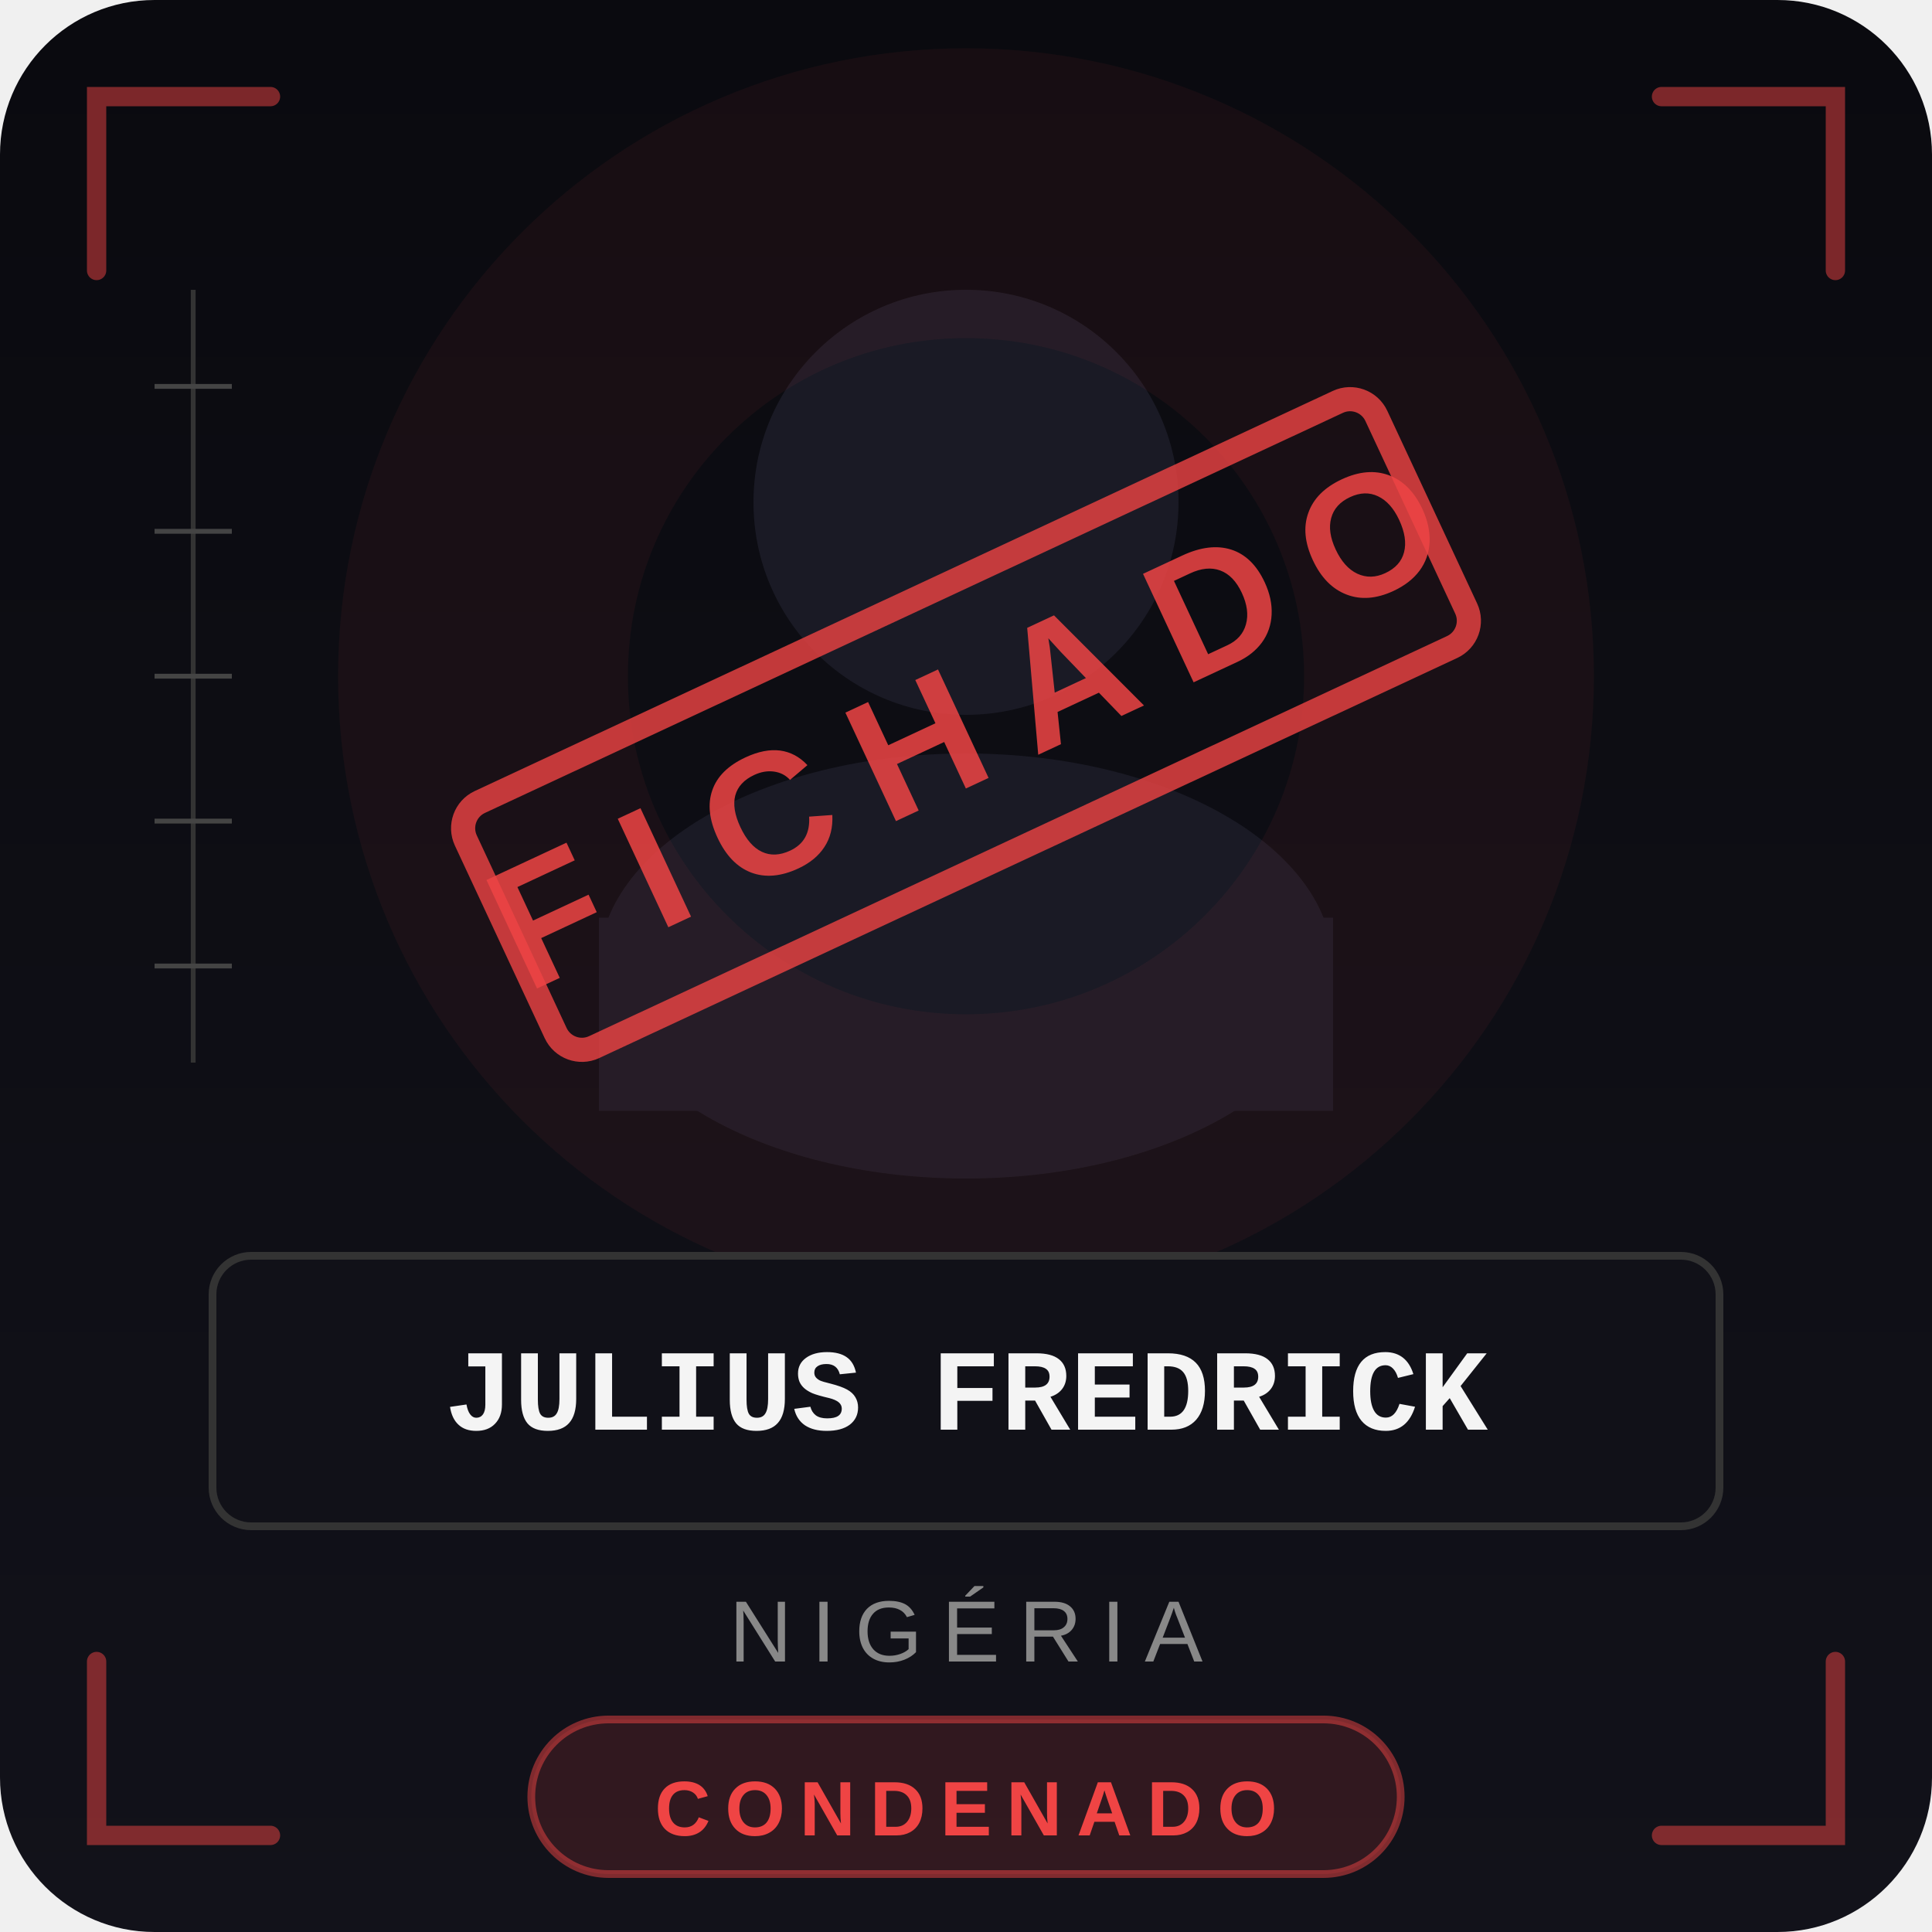
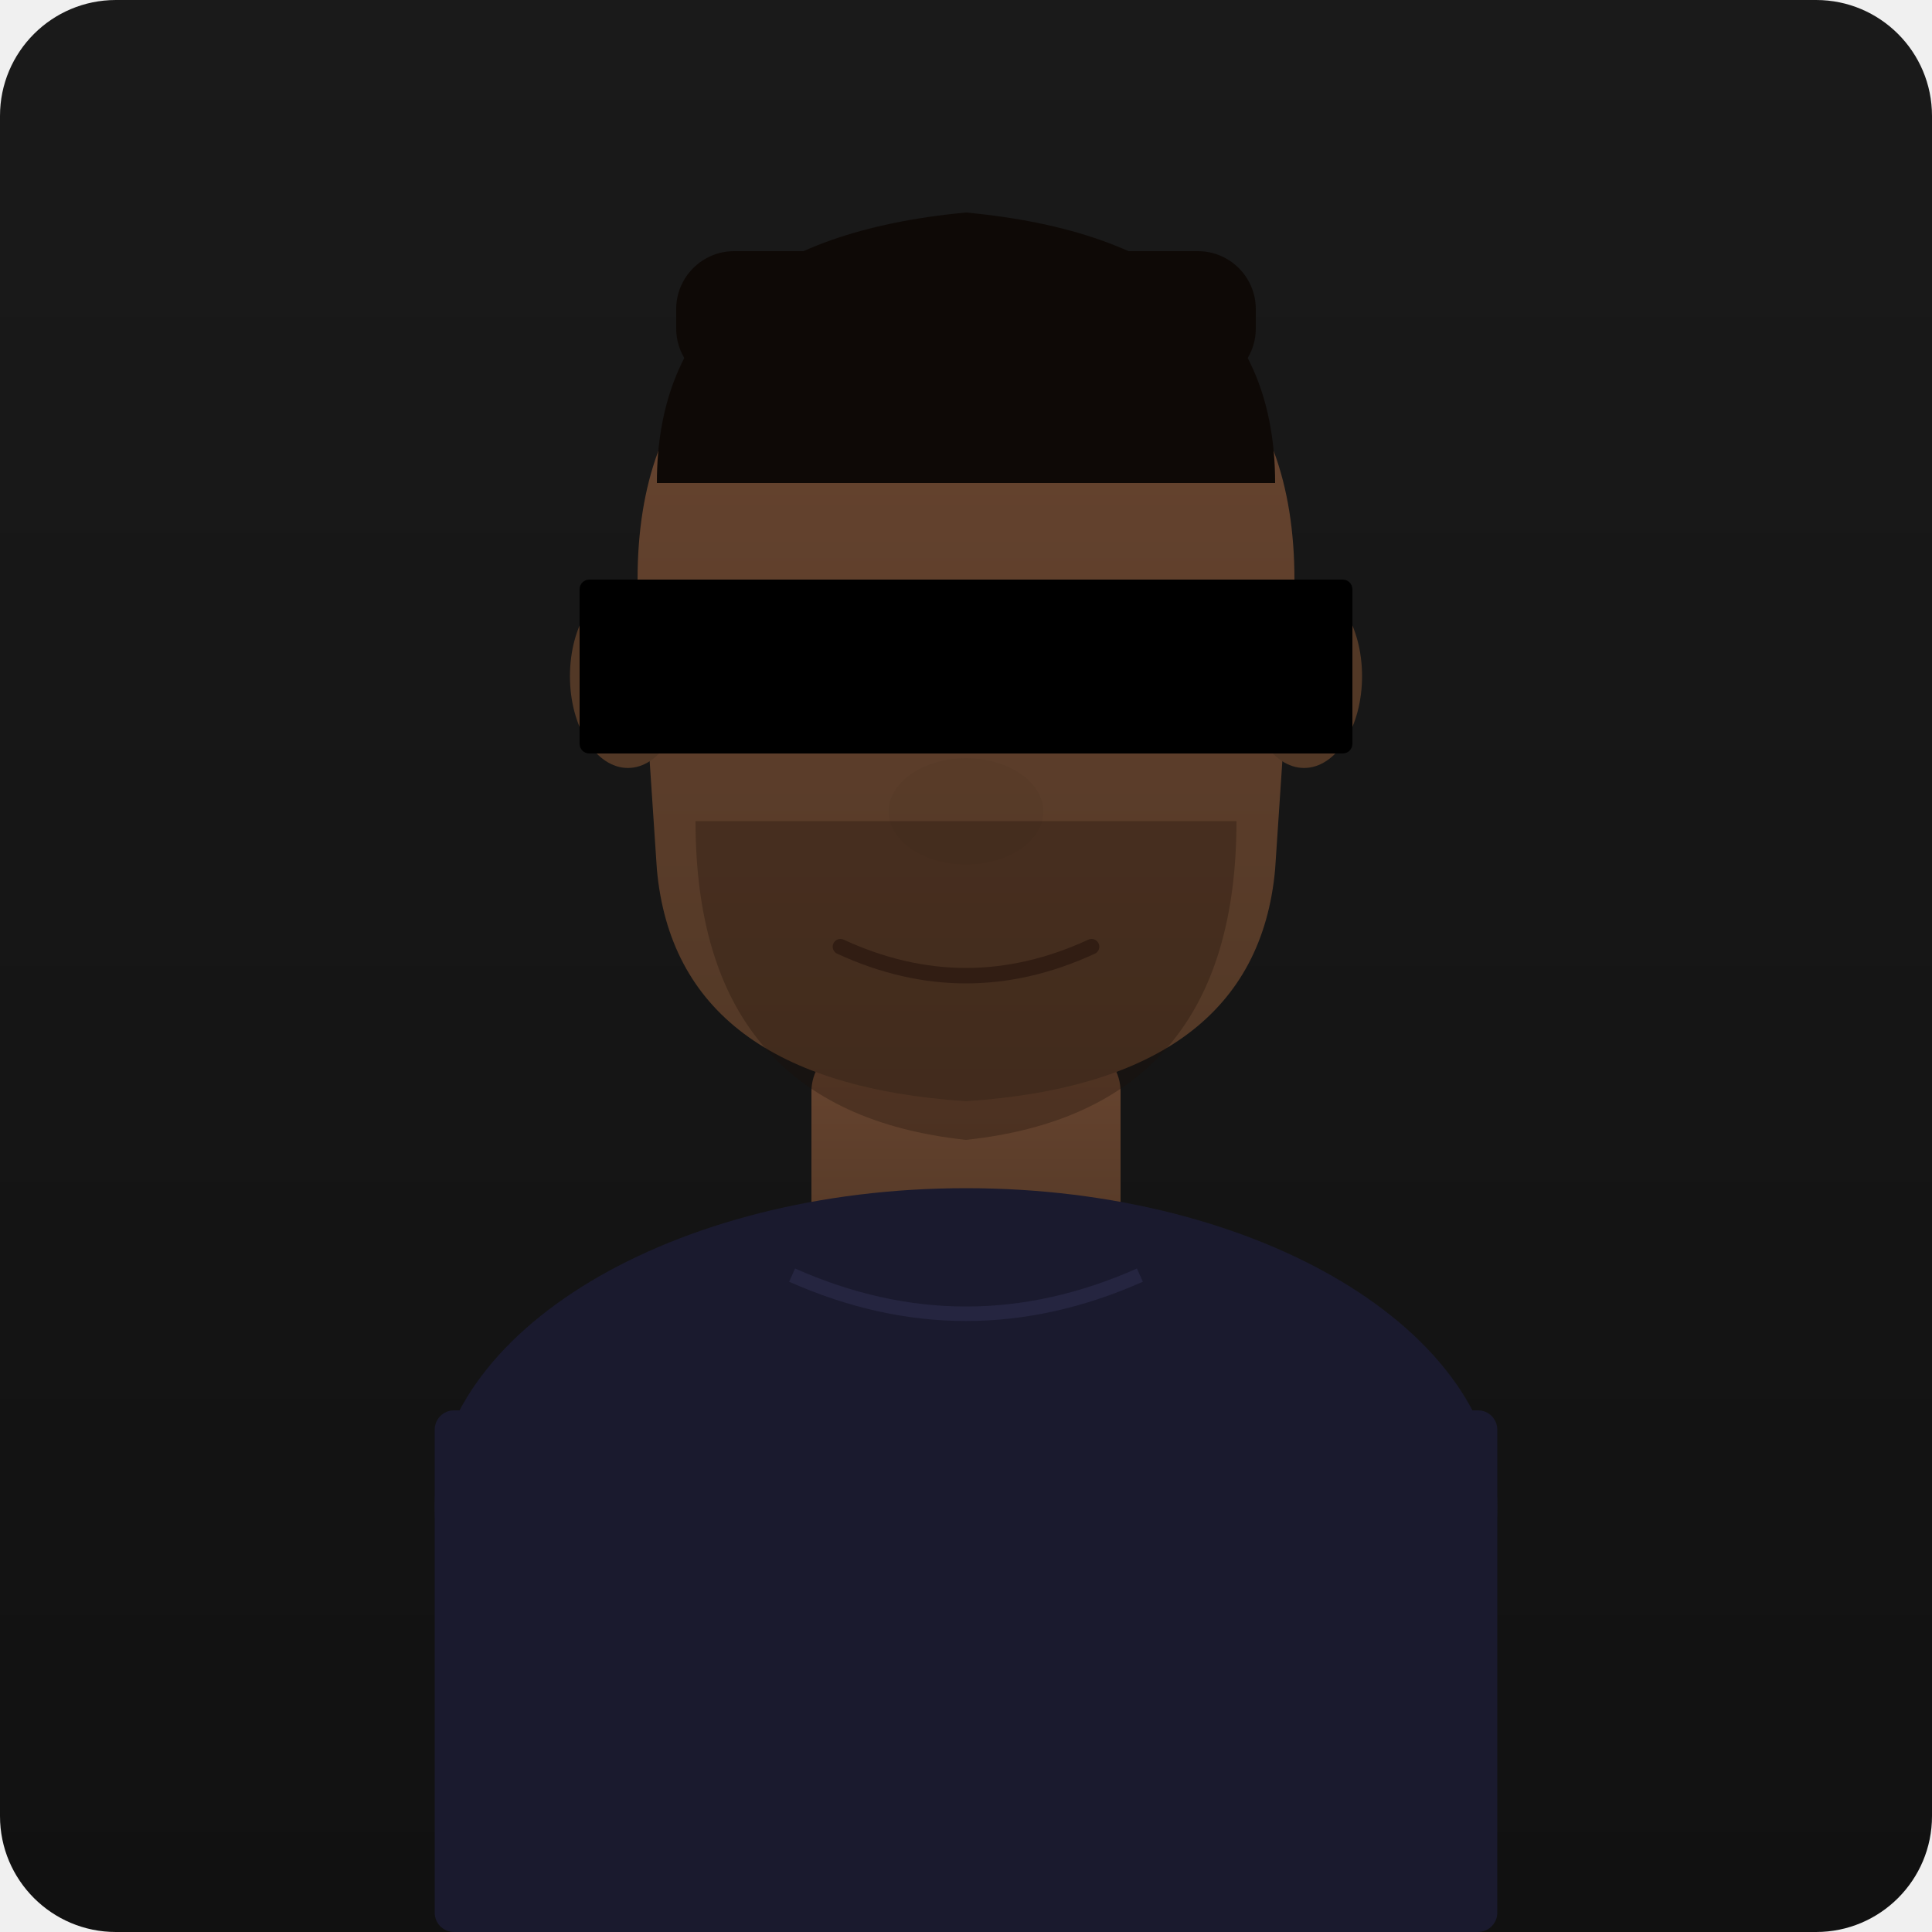
<svg xmlns="http://www.w3.org/2000/svg" width="200" height="200" viewBox="0 0 200 200">
  <defs>
    <linearGradient id="bg" x1="0" y1="0" x2="0" y2="1">
-       <stop offset="0%" stop-color="#0a0a0f" />
-       <stop offset="100%" stop-color="#12121a" />
+       <stop offset="0%" stop-color="#1a1a1a" />
+       <stop offset="100%" stop-color="#111" />
+     </linearGradient>
+     <linearGradient id="skin" x1="0.5" y1="0" x2="0.5" y2="1">
+       <stop offset="0%" stop-color="#694530" />
+       <stop offset="100%" stop-color="#523826" />
    </linearGradient>
  </defs>
-   <rect width="200" height="200" fill="url(#bg)" rx="16" />
-   <line x1="20" y1="30" x2="20" y2="110" stroke="#333" stroke-width="0.5" />
-   <line x1="16" y1="40" x2="24" y2="40" stroke="#444" stroke-width="0.5" />
-   <line x1="16" y1="55" x2="24" y2="55" stroke="#444" stroke-width="0.5" />
-   <line x1="16" y1="70" x2="24" y2="70" stroke="#444" stroke-width="0.5" />
-   <line x1="16" y1="85" x2="24" y2="85" stroke="#444" stroke-width="0.5" />
-   <line x1="16" y1="100" x2="24" y2="100" stroke="#444" stroke-width="0.5" />
-   <circle cx="100" cy="52" r="22" fill="#1a1a25" />
-   <ellipse cx="100" cy="100" rx="38" ry="22" fill="#1a1a25" />
-   <rect x="62" y="95" width="76" height="20" fill="#1a1a25" />
-   <circle cx="100" cy="70" r="50" fill="none" stroke="#ef4444" stroke-opacity="0.06" stroke-width="30" />
-   <path d="M10 28 L10 10 L28 10" fill="none" stroke="#ef4444" stroke-opacity="0.5" stroke-width="2" stroke-linecap="round" />
-   <path d="M172 10 L190 10 L190 28" fill="none" stroke="#ef4444" stroke-opacity="0.5" stroke-width="2" stroke-linecap="round" />
-   <path d="M10 172 L10 190 L28 190" fill="none" stroke="#ef4444" stroke-opacity="0.5" stroke-width="2" stroke-linecap="round" />
-   <path d="M172 190 L190 190 L190 172" fill="none" stroke="#ef4444" stroke-opacity="0.5" stroke-width="2" stroke-linecap="round" />
-   <g transform="translate(100,75) rotate(-25)">
-     <rect x="-52" y="-14" width="104" height="28" rx="3" fill="none" stroke="#ef4444" stroke-width="2.5" stroke-opacity="0.8" />
-     <text x="0" y="6" text-anchor="middle" font-family="Arial Black,Arial,sans-serif" font-size="18" font-weight="900" fill="#ef4444" fill-opacity="0.85" letter-spacing="4">FICHADO</text>
-   </g>
-   <rect x="22" y="130" width="156" height="28" rx="4" fill="#111118" stroke="#333" stroke-width="0.8" />
-   <text x="100" y="148" text-anchor="middle" font-family="Courier New,monospace" font-size="12" font-weight="bold" fill="white" fill-opacity="0.95">JULIUS FREDRICK</text>
-   <text x="100" y="172" text-anchor="middle" font-family="Arial,sans-serif" font-size="9" fill="#888" letter-spacing="2">NIGÉRIA</text>
-   <rect x="55" y="178" width="90" height="16" rx="8" fill="#ef4444" fill-opacity="0.15" stroke="#ef4444" stroke-opacity="0.5" stroke-width="0.8" />
-   <text x="100" y="190" text-anchor="middle" font-family="Arial,sans-serif" font-size="8" font-weight="bold" fill="#ef4444" letter-spacing="1.5">CONDENADO</text>
+   <rect width="200" height="200" fill="url(#bg)" rx="12" />
+   <rect x="84" y="108" width="32" height="24" rx="5" fill="url(#skin)" />
+   <ellipse cx="100" cy="156" rx="55" ry="33" fill="#1a1a2e" />
+   <rect x="45" y="146" width="110" height="54" rx="2" fill="#1a1a2e" />
+   <path d="M82 132 Q100 140 118 132" fill="none" stroke="#252540" stroke-width="1.5" />
+   <path d="M66 60 Q66 30 100 28 Q134 30 134 60 L132 90 Q130 112 100 114 Q70 112 68 90 Z" fill="url(#skin)" />
+   <path d="M68 50 Q68 25 100 22 Q132 25 132 50" fill="#0e0906" />
+   <rect x="70" y="26" width="60" height="14" rx="6" fill="#0e0906" />
+   <ellipse cx="65" cy="70" rx="6" ry="9.5" fill="#523826" />
+   <ellipse cx="135" cy="70" rx="6" ry="9.5" fill="#523826" />
+   <ellipse cx="100" cy="84" rx="8" ry="5.5" fill="#523826" opacity="0.4" />
+   <path d="M87 98 Q100 104 113 98" fill="none" stroke="#3a2418" stroke-width="1.6" stroke-linecap="round" />
+   <path d="M72 85 Q72 115 100 118 Q128 115 128 85" fill="#1a0e06" opacity="0.3" />
+   <rect x="60" y="60" width="80" height="18" rx="1" fill="#000" />
</svg>
